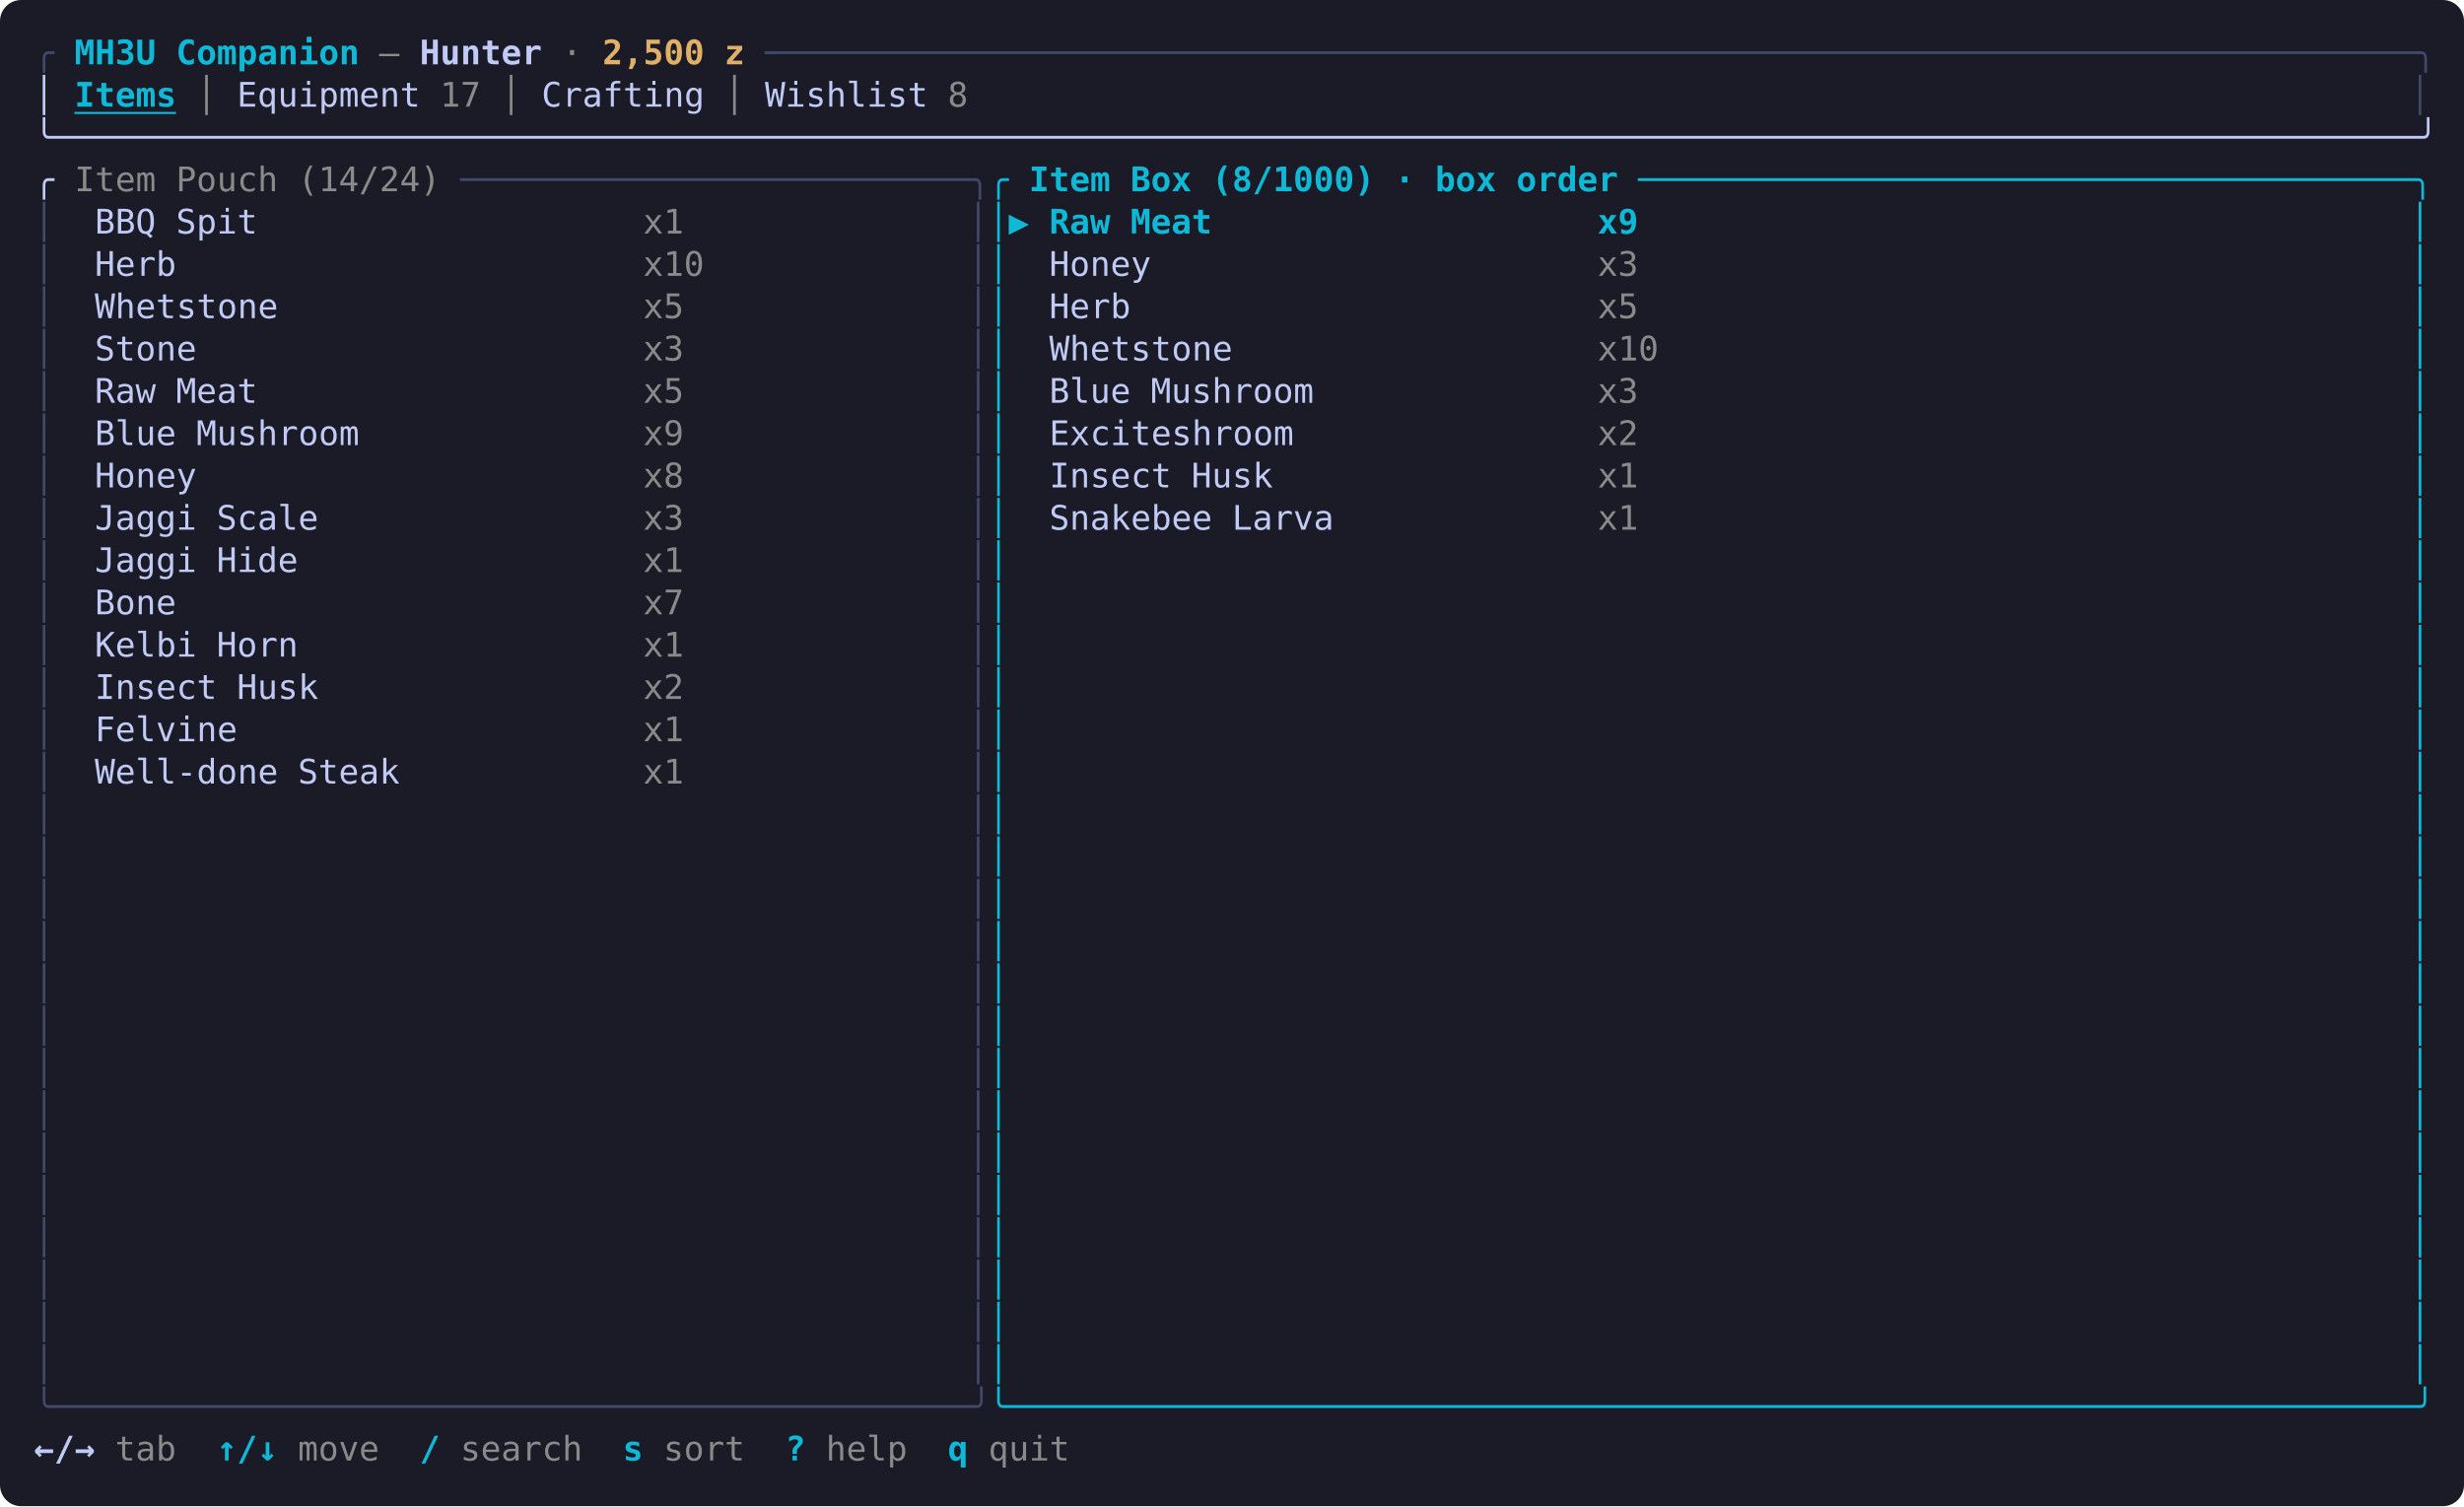
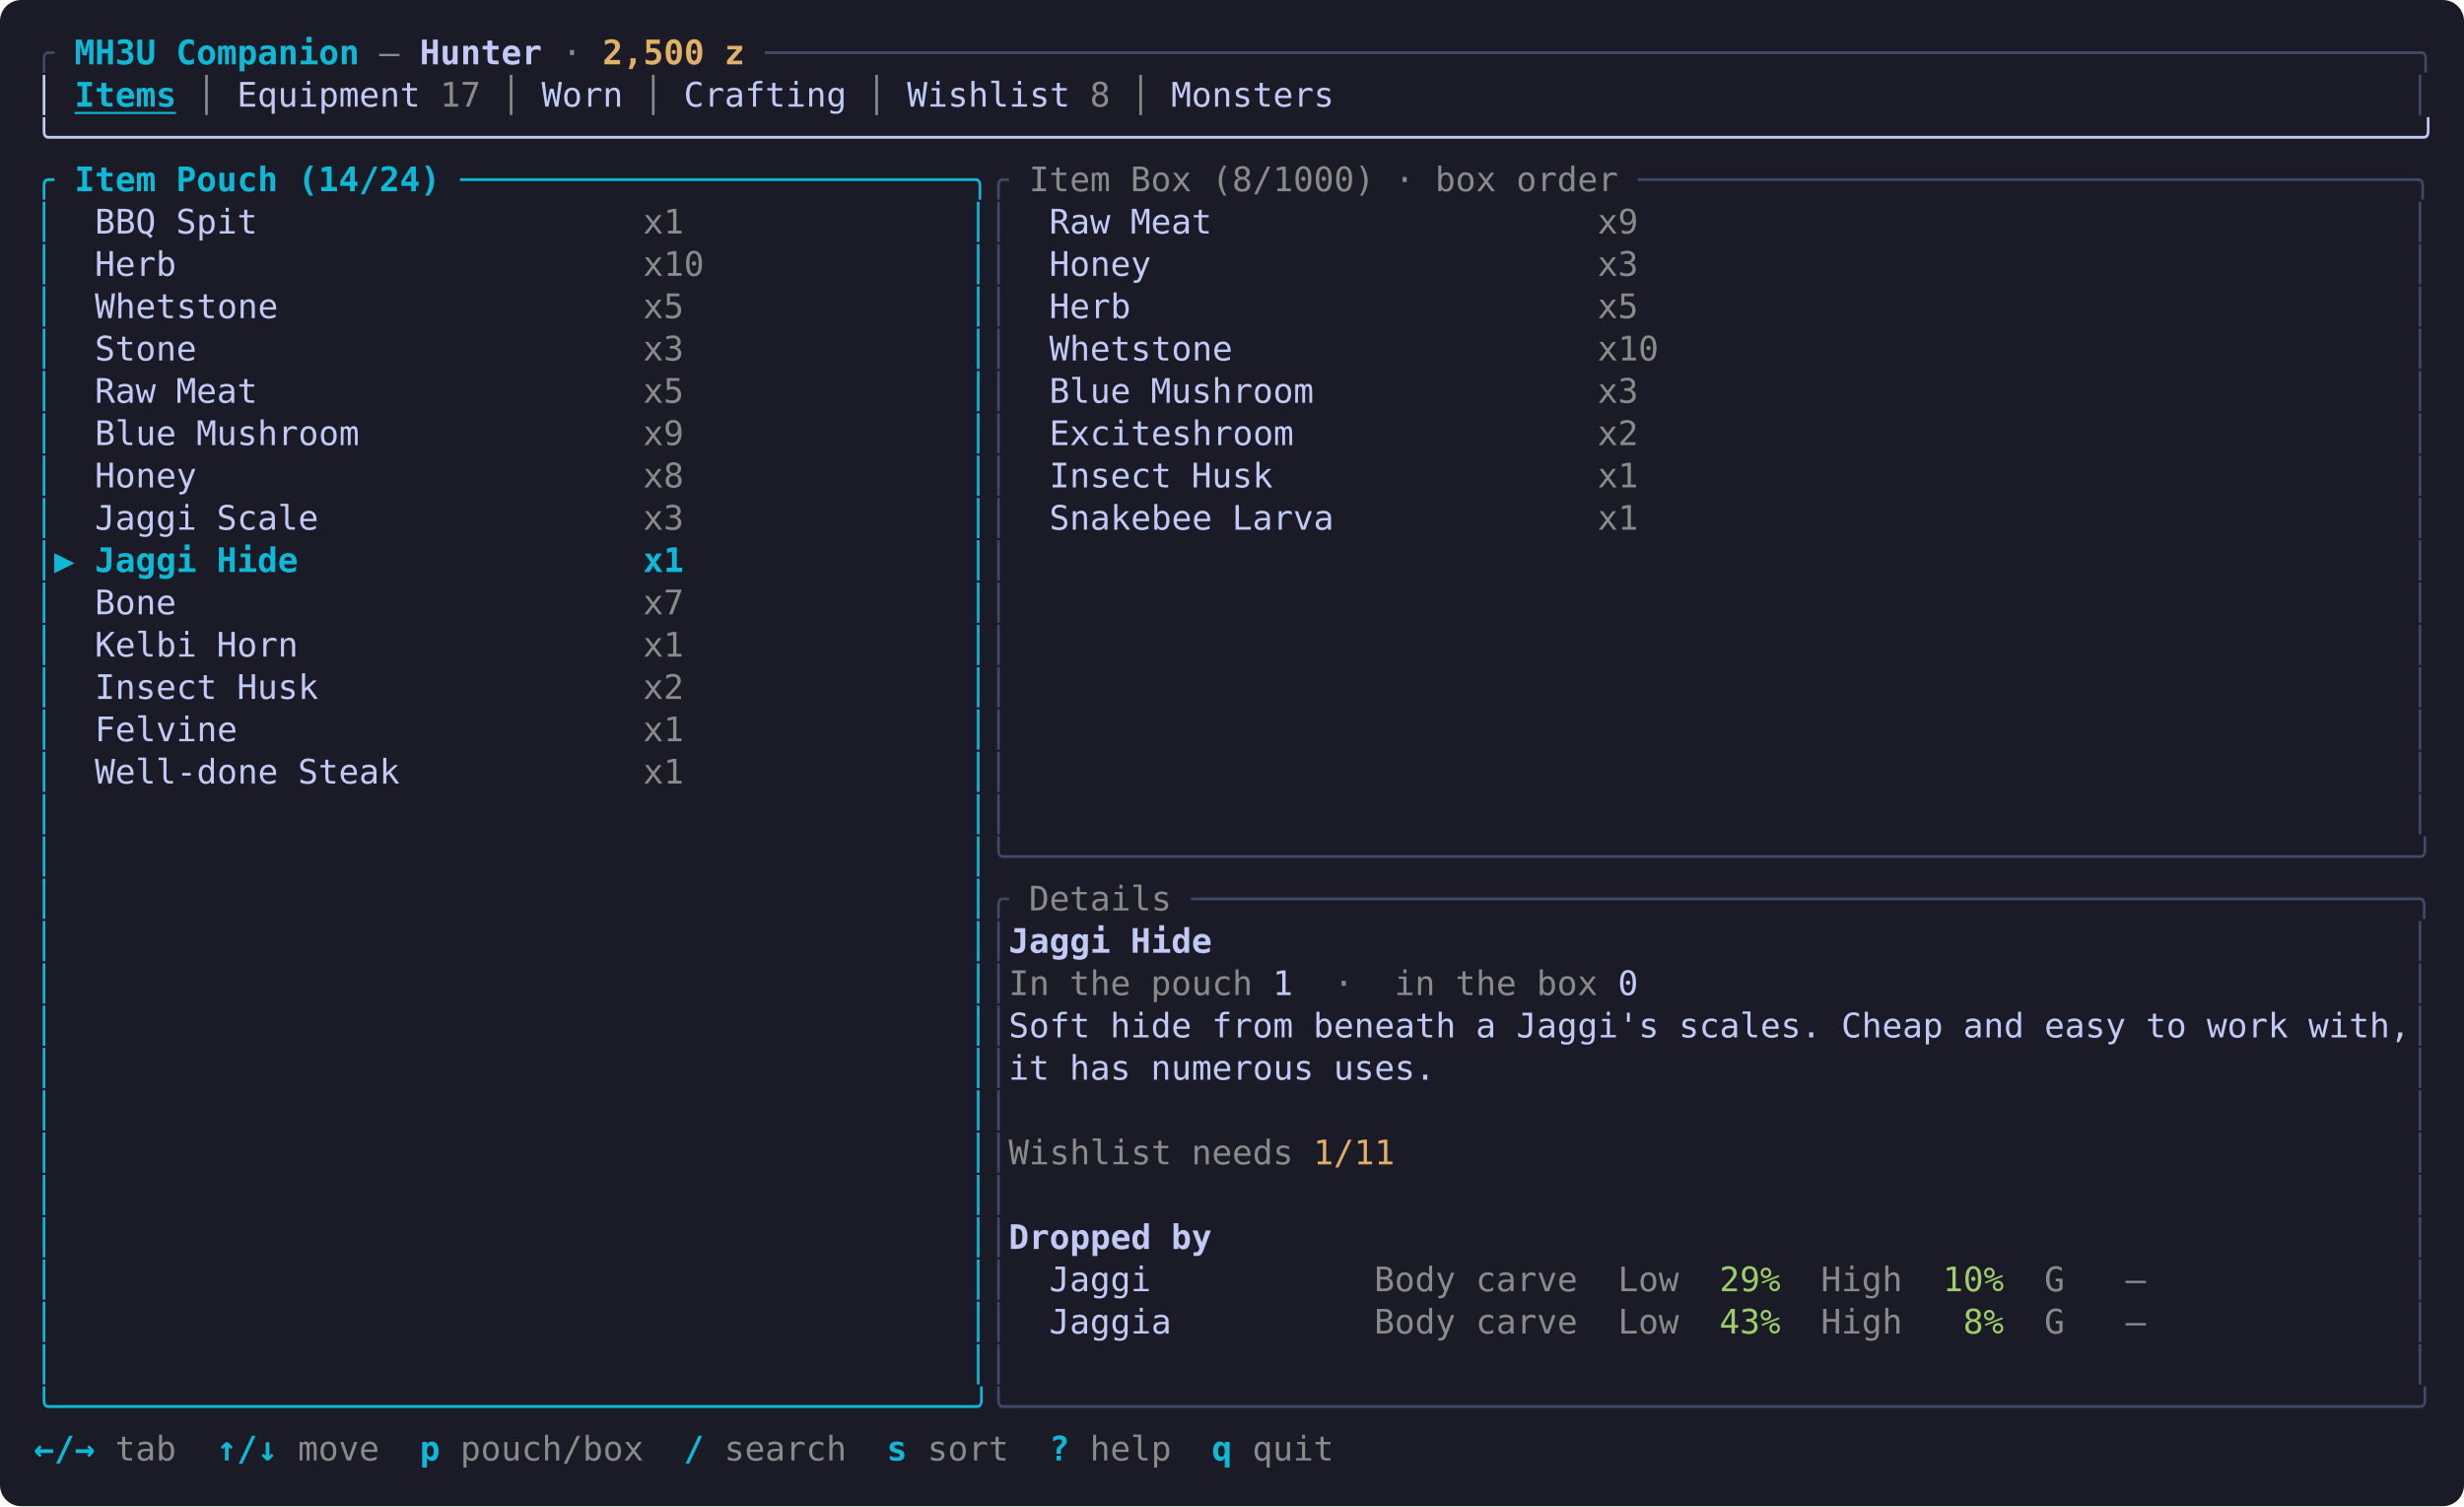
<svg xmlns="http://www.w3.org/2000/svg" width="1164.8" height="712" viewBox="0 0 1164.8 712" role="img">
  <rect width="100%" height="100%" rx="10" fill="#1a1b26" />
  <g font-family="'JetBrains Mono','JetBrainsMono Nerd Font','DejaVu Sans Mono',Menlo,Consolas,monospace" font-size="16">
    <text x="16.0" y="30.4" textLength="9.6" lengthAdjust="spacing" fill="#414868">╭</text>
    <text x="35.2" y="30.4" textLength="38.4" lengthAdjust="spacing" fill="#0db9d7" font-weight="bold">MH3U</text>
    <text x="83.2" y="30.4" textLength="86.4" lengthAdjust="spacing" fill="#0db9d7" font-weight="bold">Companion</text>
    <text x="179.2" y="30.4" textLength="9.6" lengthAdjust="spacing" fill="#8a8a8a">—</text>
    <text x="198.4" y="30.4" textLength="57.6" lengthAdjust="spacing" fill="#c0caf5" font-weight="bold">Hunter</text>
    <text x="265.6" y="30.4" textLength="9.6" lengthAdjust="spacing" fill="#8a8a8a">·</text>
    <text x="284.8" y="30.4" textLength="48.0" lengthAdjust="spacing" fill="#e0af68" font-weight="bold">2,500</text>
    <text x="342.4" y="30.4" textLength="9.6" lengthAdjust="spacing" fill="#e0af68" font-weight="bold">z</text>
    <text x="361.6" y="30.4" textLength="787.2" lengthAdjust="spacing" fill="#414868">─────────────────────────────────────────────────────────────────────────────────╮</text>
    <text x="16.0" y="50.4" textLength="9.6" lengthAdjust="spacing" fill="#c0caf5">│</text>
    <text x="35.2" y="50.4" textLength="48.0" lengthAdjust="spacing" fill="#0db9d7" font-weight="bold">Items</text>
    <line x1="35.2" y1="53.4" x2="83.2" y2="53.4" stroke="#0db9d7" stroke-width="1" />
    <text x="92.8" y="50.4" textLength="9.6" lengthAdjust="spacing" fill="#8a8a8a">│</text>
    <text x="112.0" y="50.4" textLength="86.4" lengthAdjust="spacing" fill="#c0caf5">Equipment</text>
    <text x="208.0" y="50.4" textLength="19.2" lengthAdjust="spacing" fill="#8a8a8a">17</text>
    <text x="236.8" y="50.4" textLength="9.6" lengthAdjust="spacing" fill="#8a8a8a">│</text>
-     <text x="256.0" y="50.4" textLength="76.8" lengthAdjust="spacing" fill="#c0caf5">Crafting</text>
-     <text x="342.4" y="50.4" textLength="9.6" lengthAdjust="spacing" fill="#8a8a8a">│</text>
-     <text x="361.6" y="50.4" textLength="76.8" lengthAdjust="spacing" fill="#c0caf5">Wishlist</text>
-     <text x="448.0" y="50.4" textLength="9.6" lengthAdjust="spacing" fill="#8a8a8a">8</text>
+     <text x="256.0" y="50.4" textLength="38.4" lengthAdjust="spacing" fill="#c0caf5">Worn</text>
+     <text x="304.0" y="50.4" textLength="9.6" lengthAdjust="spacing" fill="#8a8a8a">│</text>
+     <text x="323.2" y="50.4" textLength="76.8" lengthAdjust="spacing" fill="#c0caf5">Crafting</text>
+     <text x="409.6" y="50.4" textLength="9.6" lengthAdjust="spacing" fill="#8a8a8a">│</text>
+     <text x="428.8" y="50.4" textLength="76.8" lengthAdjust="spacing" fill="#c0caf5">Wishlist</text>
+     <text x="515.2" y="50.4" textLength="9.6" lengthAdjust="spacing" fill="#8a8a8a">8</text>
+     <text x="534.4" y="50.4" textLength="9.6" lengthAdjust="spacing" fill="#8a8a8a">│</text>
+     <text x="553.6" y="50.4" textLength="76.8" lengthAdjust="spacing" fill="#c0caf5">Monsters</text>
    <text x="1139.2" y="50.4" textLength="9.6" lengthAdjust="spacing" fill="#414868">│</text>
    <text x="16.0" y="70.4" textLength="1132.8" lengthAdjust="spacing" fill="#c0caf5">╰────────────────────────────────────────────────────────────────────────────────────────────────────────────────────╯</text>
-     <text x="16.0" y="90.4" textLength="9.6" lengthAdjust="spacing" fill="#c0caf5">╭</text>
-     <text x="35.2" y="90.4" textLength="38.4" lengthAdjust="spacing" fill="#8a8a8a">Item</text>
-     <text x="83.2" y="90.4" textLength="48.0" lengthAdjust="spacing" fill="#8a8a8a">Pouch</text>
-     <text x="140.8" y="90.4" textLength="67.2" lengthAdjust="spacing" fill="#8a8a8a">(14/24)</text>
-     <text x="217.6" y="90.4" textLength="249.6" lengthAdjust="spacing" fill="#414868">─────────────────────────╮</text>
-     <text x="467.2" y="90.4" textLength="9.6" lengthAdjust="spacing" fill="#0db9d7">╭</text>
-     <text x="486.4" y="90.4" textLength="38.4" lengthAdjust="spacing" fill="#0db9d7" font-weight="bold">Item</text>
-     <text x="534.4" y="90.4" textLength="28.8" lengthAdjust="spacing" fill="#0db9d7" font-weight="bold">Box</text>
-     <text x="572.8" y="90.4" textLength="76.8" lengthAdjust="spacing" fill="#0db9d7" font-weight="bold">(8/1000)</text>
-     <text x="659.2" y="90.4" textLength="9.6" lengthAdjust="spacing" fill="#0db9d7" font-weight="bold">·</text>
-     <text x="678.4" y="90.4" textLength="28.8" lengthAdjust="spacing" fill="#0db9d7" font-weight="bold">box</text>
-     <text x="716.8" y="90.4" textLength="48.0" lengthAdjust="spacing" fill="#0db9d7" font-weight="bold">order</text>
-     <text x="774.4" y="90.4" textLength="374.4" lengthAdjust="spacing" fill="#0db9d7">──────────────────────────────────────╮</text>
-     <text x="16.0" y="110.4" textLength="9.6" lengthAdjust="spacing" fill="#414868">│</text>
+     <text x="16.0" y="90.4" textLength="9.6" lengthAdjust="spacing" fill="#0db9d7">╭</text>
+     <text x="35.2" y="90.4" textLength="38.4" lengthAdjust="spacing" fill="#0db9d7" font-weight="bold">Item</text>
+     <text x="83.2" y="90.4" textLength="48.0" lengthAdjust="spacing" fill="#0db9d7" font-weight="bold">Pouch</text>
+     <text x="140.8" y="90.4" textLength="67.2" lengthAdjust="spacing" fill="#0db9d7" font-weight="bold">(14/24)</text>
+     <text x="217.6" y="90.4" textLength="249.6" lengthAdjust="spacing" fill="#0db9d7">─────────────────────────╮</text>
+     <text x="467.2" y="90.4" textLength="9.6" lengthAdjust="spacing" fill="#414868">╭</text>
+     <text x="486.4" y="90.4" textLength="38.4" lengthAdjust="spacing" fill="#8a8a8a">Item</text>
+     <text x="534.4" y="90.4" textLength="28.8" lengthAdjust="spacing" fill="#8a8a8a">Box</text>
+     <text x="572.8" y="90.4" textLength="76.8" lengthAdjust="spacing" fill="#8a8a8a">(8/1000)</text>
+     <text x="659.2" y="90.4" textLength="9.6" lengthAdjust="spacing" fill="#8a8a8a">·</text>
+     <text x="678.4" y="90.4" textLength="28.8" lengthAdjust="spacing" fill="#8a8a8a">box</text>
+     <text x="716.8" y="90.4" textLength="48.0" lengthAdjust="spacing" fill="#8a8a8a">order</text>
+     <text x="774.4" y="90.4" textLength="374.4" lengthAdjust="spacing" fill="#414868">──────────────────────────────────────╮</text>
+     <text x="16.0" y="110.4" textLength="9.6" lengthAdjust="spacing" fill="#0db9d7">│</text>
    <text x="44.8" y="110.4" textLength="28.8" lengthAdjust="spacing" fill="#c0caf5">BBQ</text>
    <text x="83.2" y="110.4" textLength="38.4" lengthAdjust="spacing" fill="#c0caf5">Spit</text>
    <text x="304.0" y="110.4" textLength="19.2" lengthAdjust="spacing" fill="#8a8a8a">x1</text>
-     <text x="457.6" y="110.4" textLength="9.6" lengthAdjust="spacing" fill="#414868">│</text>
-     <text x="467.2" y="110.4" textLength="9.6" lengthAdjust="spacing" fill="#0db9d7">│</text>
-     <text x="476.8" y="110.4" textLength="9.6" lengthAdjust="spacing" fill="#0db9d7" font-weight="bold">▶︎</text>
-     <text x="496.0" y="110.4" textLength="28.8" lengthAdjust="spacing" fill="#0db9d7" font-weight="bold">Raw</text>
-     <text x="534.4" y="110.4" textLength="38.4" lengthAdjust="spacing" fill="#0db9d7" font-weight="bold">Meat</text>
-     <text x="755.2" y="110.4" textLength="19.2" lengthAdjust="spacing" fill="#0db9d7" font-weight="bold">x9</text>
-     <text x="1139.2" y="110.4" textLength="9.6" lengthAdjust="spacing" fill="#0db9d7">│</text>
-     <text x="16.0" y="130.4" textLength="9.6" lengthAdjust="spacing" fill="#414868">│</text>
+     <text x="457.6" y="110.4" textLength="9.6" lengthAdjust="spacing" fill="#0db9d7">│</text>
+     <text x="467.2" y="110.4" textLength="9.6" lengthAdjust="spacing" fill="#414868">│</text>
+     <text x="496.0" y="110.4" textLength="28.8" lengthAdjust="spacing" fill="#c0caf5">Raw</text>
+     <text x="534.4" y="110.4" textLength="38.4" lengthAdjust="spacing" fill="#c0caf5">Meat</text>
+     <text x="755.2" y="110.4" textLength="19.2" lengthAdjust="spacing" fill="#8a8a8a">x9</text>
+     <text x="1139.2" y="110.4" textLength="9.6" lengthAdjust="spacing" fill="#414868">│</text>
+     <text x="16.0" y="130.4" textLength="9.6" lengthAdjust="spacing" fill="#0db9d7">│</text>
    <text x="44.8" y="130.4" textLength="38.4" lengthAdjust="spacing" fill="#c0caf5">Herb</text>
    <text x="304.0" y="130.4" textLength="28.8" lengthAdjust="spacing" fill="#8a8a8a">x10</text>
-     <text x="457.6" y="130.4" textLength="9.6" lengthAdjust="spacing" fill="#414868">│</text>
-     <text x="467.2" y="130.4" textLength="9.6" lengthAdjust="spacing" fill="#0db9d7">│</text>
+     <text x="457.6" y="130.4" textLength="9.6" lengthAdjust="spacing" fill="#0db9d7">│</text>
+     <text x="467.2" y="130.4" textLength="9.6" lengthAdjust="spacing" fill="#414868">│</text>
    <text x="496.0" y="130.4" textLength="48.0" lengthAdjust="spacing" fill="#c0caf5">Honey</text>
    <text x="755.2" y="130.4" textLength="19.2" lengthAdjust="spacing" fill="#8a8a8a">x3</text>
-     <text x="1139.2" y="130.4" textLength="9.6" lengthAdjust="spacing" fill="#0db9d7">│</text>
-     <text x="16.0" y="150.4" textLength="9.6" lengthAdjust="spacing" fill="#414868">│</text>
+     <text x="1139.2" y="130.4" textLength="9.6" lengthAdjust="spacing" fill="#414868">│</text>
+     <text x="16.0" y="150.4" textLength="9.6" lengthAdjust="spacing" fill="#0db9d7">│</text>
    <text x="44.8" y="150.4" textLength="86.4" lengthAdjust="spacing" fill="#c0caf5">Whetstone</text>
    <text x="304.0" y="150.4" textLength="19.2" lengthAdjust="spacing" fill="#8a8a8a">x5</text>
-     <text x="457.6" y="150.4" textLength="9.6" lengthAdjust="spacing" fill="#414868">│</text>
-     <text x="467.2" y="150.4" textLength="9.6" lengthAdjust="spacing" fill="#0db9d7">│</text>
+     <text x="457.6" y="150.4" textLength="9.6" lengthAdjust="spacing" fill="#0db9d7">│</text>
+     <text x="467.2" y="150.4" textLength="9.6" lengthAdjust="spacing" fill="#414868">│</text>
    <text x="496.0" y="150.4" textLength="38.4" lengthAdjust="spacing" fill="#c0caf5">Herb</text>
    <text x="755.2" y="150.4" textLength="19.2" lengthAdjust="spacing" fill="#8a8a8a">x5</text>
-     <text x="1139.2" y="150.4" textLength="9.6" lengthAdjust="spacing" fill="#0db9d7">│</text>
-     <text x="16.0" y="170.4" textLength="9.6" lengthAdjust="spacing" fill="#414868">│</text>
+     <text x="1139.2" y="150.4" textLength="9.6" lengthAdjust="spacing" fill="#414868">│</text>
+     <text x="16.0" y="170.4" textLength="9.6" lengthAdjust="spacing" fill="#0db9d7">│</text>
    <text x="44.8" y="170.4" textLength="48.0" lengthAdjust="spacing" fill="#c0caf5">Stone</text>
    <text x="304.0" y="170.4" textLength="19.2" lengthAdjust="spacing" fill="#8a8a8a">x3</text>
-     <text x="457.6" y="170.4" textLength="9.6" lengthAdjust="spacing" fill="#414868">│</text>
-     <text x="467.2" y="170.4" textLength="9.6" lengthAdjust="spacing" fill="#0db9d7">│</text>
+     <text x="457.6" y="170.4" textLength="9.6" lengthAdjust="spacing" fill="#0db9d7">│</text>
+     <text x="467.2" y="170.4" textLength="9.6" lengthAdjust="spacing" fill="#414868">│</text>
    <text x="496.0" y="170.4" textLength="86.4" lengthAdjust="spacing" fill="#c0caf5">Whetstone</text>
    <text x="755.2" y="170.4" textLength="28.8" lengthAdjust="spacing" fill="#8a8a8a">x10</text>
-     <text x="1139.2" y="170.4" textLength="9.6" lengthAdjust="spacing" fill="#0db9d7">│</text>
-     <text x="16.0" y="190.4" textLength="9.6" lengthAdjust="spacing" fill="#414868">│</text>
+     <text x="1139.2" y="170.4" textLength="9.6" lengthAdjust="spacing" fill="#414868">│</text>
+     <text x="16.0" y="190.4" textLength="9.6" lengthAdjust="spacing" fill="#0db9d7">│</text>
    <text x="44.8" y="190.4" textLength="28.8" lengthAdjust="spacing" fill="#c0caf5">Raw</text>
    <text x="83.2" y="190.4" textLength="38.4" lengthAdjust="spacing" fill="#c0caf5">Meat</text>
    <text x="304.0" y="190.4" textLength="19.2" lengthAdjust="spacing" fill="#8a8a8a">x5</text>
-     <text x="457.6" y="190.4" textLength="9.6" lengthAdjust="spacing" fill="#414868">│</text>
-     <text x="467.2" y="190.4" textLength="9.6" lengthAdjust="spacing" fill="#0db9d7">│</text>
+     <text x="457.6" y="190.4" textLength="9.6" lengthAdjust="spacing" fill="#0db9d7">│</text>
+     <text x="467.2" y="190.4" textLength="9.6" lengthAdjust="spacing" fill="#414868">│</text>
    <text x="496.0" y="190.4" textLength="38.4" lengthAdjust="spacing" fill="#c0caf5">Blue</text>
    <text x="544.0" y="190.4" textLength="76.8" lengthAdjust="spacing" fill="#c0caf5">Mushroom</text>
    <text x="755.2" y="190.4" textLength="19.2" lengthAdjust="spacing" fill="#8a8a8a">x3</text>
-     <text x="1139.2" y="190.4" textLength="9.6" lengthAdjust="spacing" fill="#0db9d7">│</text>
-     <text x="16.0" y="210.4" textLength="9.6" lengthAdjust="spacing" fill="#414868">│</text>
+     <text x="1139.2" y="190.4" textLength="9.6" lengthAdjust="spacing" fill="#414868">│</text>
+     <text x="16.0" y="210.4" textLength="9.6" lengthAdjust="spacing" fill="#0db9d7">│</text>
    <text x="44.8" y="210.4" textLength="38.4" lengthAdjust="spacing" fill="#c0caf5">Blue</text>
    <text x="92.8" y="210.4" textLength="76.8" lengthAdjust="spacing" fill="#c0caf5">Mushroom</text>
    <text x="304.0" y="210.4" textLength="19.2" lengthAdjust="spacing" fill="#8a8a8a">x9</text>
-     <text x="457.6" y="210.4" textLength="9.6" lengthAdjust="spacing" fill="#414868">│</text>
-     <text x="467.2" y="210.4" textLength="9.6" lengthAdjust="spacing" fill="#0db9d7">│</text>
+     <text x="457.6" y="210.4" textLength="9.6" lengthAdjust="spacing" fill="#0db9d7">│</text>
+     <text x="467.2" y="210.4" textLength="9.6" lengthAdjust="spacing" fill="#414868">│</text>
    <text x="496.0" y="210.4" textLength="115.2" lengthAdjust="spacing" fill="#c0caf5">Exciteshroom</text>
    <text x="755.2" y="210.4" textLength="19.2" lengthAdjust="spacing" fill="#8a8a8a">x2</text>
-     <text x="1139.2" y="210.4" textLength="9.6" lengthAdjust="spacing" fill="#0db9d7">│</text>
-     <text x="16.0" y="230.4" textLength="9.6" lengthAdjust="spacing" fill="#414868">│</text>
+     <text x="1139.2" y="210.4" textLength="9.6" lengthAdjust="spacing" fill="#414868">│</text>
+     <text x="16.0" y="230.4" textLength="9.6" lengthAdjust="spacing" fill="#0db9d7">│</text>
    <text x="44.8" y="230.4" textLength="48.0" lengthAdjust="spacing" fill="#c0caf5">Honey</text>
    <text x="304.0" y="230.4" textLength="19.2" lengthAdjust="spacing" fill="#8a8a8a">x8</text>
-     <text x="457.6" y="230.4" textLength="9.6" lengthAdjust="spacing" fill="#414868">│</text>
-     <text x="467.2" y="230.4" textLength="9.6" lengthAdjust="spacing" fill="#0db9d7">│</text>
+     <text x="457.6" y="230.4" textLength="9.6" lengthAdjust="spacing" fill="#0db9d7">│</text>
+     <text x="467.2" y="230.4" textLength="9.6" lengthAdjust="spacing" fill="#414868">│</text>
    <text x="496.0" y="230.4" textLength="57.6" lengthAdjust="spacing" fill="#c0caf5">Insect</text>
    <text x="563.2" y="230.4" textLength="38.4" lengthAdjust="spacing" fill="#c0caf5">Husk</text>
    <text x="755.2" y="230.4" textLength="19.2" lengthAdjust="spacing" fill="#8a8a8a">x1</text>
-     <text x="1139.2" y="230.4" textLength="9.6" lengthAdjust="spacing" fill="#0db9d7">│</text>
-     <text x="16.0" y="250.4" textLength="9.6" lengthAdjust="spacing" fill="#414868">│</text>
+     <text x="1139.2" y="230.4" textLength="9.6" lengthAdjust="spacing" fill="#414868">│</text>
+     <text x="16.0" y="250.4" textLength="9.6" lengthAdjust="spacing" fill="#0db9d7">│</text>
    <text x="44.8" y="250.4" textLength="48.0" lengthAdjust="spacing" fill="#c0caf5">Jaggi</text>
    <text x="102.4" y="250.4" textLength="48.0" lengthAdjust="spacing" fill="#c0caf5">Scale</text>
    <text x="304.0" y="250.4" textLength="19.2" lengthAdjust="spacing" fill="#8a8a8a">x3</text>
-     <text x="457.6" y="250.4" textLength="9.6" lengthAdjust="spacing" fill="#414868">│</text>
-     <text x="467.2" y="250.4" textLength="9.6" lengthAdjust="spacing" fill="#0db9d7">│</text>
+     <text x="457.6" y="250.4" textLength="9.6" lengthAdjust="spacing" fill="#0db9d7">│</text>
+     <text x="467.2" y="250.4" textLength="9.6" lengthAdjust="spacing" fill="#414868">│</text>
    <text x="496.0" y="250.4" textLength="76.8" lengthAdjust="spacing" fill="#c0caf5">Snakebee</text>
    <text x="582.4" y="250.4" textLength="48.0" lengthAdjust="spacing" fill="#c0caf5">Larva</text>
    <text x="755.2" y="250.4" textLength="19.2" lengthAdjust="spacing" fill="#8a8a8a">x1</text>
-     <text x="1139.2" y="250.4" textLength="9.6" lengthAdjust="spacing" fill="#0db9d7">│</text>
-     <text x="16.0" y="270.4" textLength="9.6" lengthAdjust="spacing" fill="#414868">│</text>
-     <text x="44.8" y="270.4" textLength="48.0" lengthAdjust="spacing" fill="#c0caf5">Jaggi</text>
-     <text x="102.4" y="270.4" textLength="38.4" lengthAdjust="spacing" fill="#c0caf5">Hide</text>
-     <text x="304.0" y="270.4" textLength="19.2" lengthAdjust="spacing" fill="#8a8a8a">x1</text>
-     <text x="457.6" y="270.4" textLength="9.6" lengthAdjust="spacing" fill="#414868">│</text>
-     <text x="467.2" y="270.4" textLength="9.6" lengthAdjust="spacing" fill="#0db9d7">│</text>
-     <text x="1139.2" y="270.4" textLength="9.6" lengthAdjust="spacing" fill="#0db9d7">│</text>
-     <text x="16.0" y="290.4" textLength="9.6" lengthAdjust="spacing" fill="#414868">│</text>
+     <text x="1139.2" y="250.4" textLength="9.6" lengthAdjust="spacing" fill="#414868">│</text>
+     <text x="16.0" y="270.4" textLength="9.6" lengthAdjust="spacing" fill="#0db9d7">│</text>
+     <text x="25.6" y="270.4" textLength="9.6" lengthAdjust="spacing" fill="#0db9d7" font-weight="bold">▶︎</text>
+     <text x="44.8" y="270.4" textLength="48.0" lengthAdjust="spacing" fill="#0db9d7" font-weight="bold">Jaggi</text>
+     <text x="102.4" y="270.4" textLength="38.4" lengthAdjust="spacing" fill="#0db9d7" font-weight="bold">Hide</text>
+     <text x="304.0" y="270.4" textLength="19.2" lengthAdjust="spacing" fill="#0db9d7" font-weight="bold">x1</text>
+     <text x="457.6" y="270.4" textLength="9.6" lengthAdjust="spacing" fill="#0db9d7">│</text>
+     <text x="467.2" y="270.4" textLength="9.6" lengthAdjust="spacing" fill="#414868">│</text>
+     <text x="1139.2" y="270.4" textLength="9.6" lengthAdjust="spacing" fill="#414868">│</text>
+     <text x="16.0" y="290.4" textLength="9.6" lengthAdjust="spacing" fill="#0db9d7">│</text>
    <text x="44.8" y="290.4" textLength="38.4" lengthAdjust="spacing" fill="#c0caf5">Bone</text>
    <text x="304.0" y="290.4" textLength="19.2" lengthAdjust="spacing" fill="#8a8a8a">x7</text>
-     <text x="457.6" y="290.4" textLength="9.6" lengthAdjust="spacing" fill="#414868">│</text>
-     <text x="467.2" y="290.4" textLength="9.6" lengthAdjust="spacing" fill="#0db9d7">│</text>
-     <text x="1139.2" y="290.4" textLength="9.6" lengthAdjust="spacing" fill="#0db9d7">│</text>
-     <text x="16.0" y="310.4" textLength="9.6" lengthAdjust="spacing" fill="#414868">│</text>
+     <text x="457.6" y="290.4" textLength="9.6" lengthAdjust="spacing" fill="#0db9d7">│</text>
+     <text x="467.2" y="290.4" textLength="9.6" lengthAdjust="spacing" fill="#414868">│</text>
+     <text x="1139.2" y="290.4" textLength="9.6" lengthAdjust="spacing" fill="#414868">│</text>
+     <text x="16.0" y="310.4" textLength="9.6" lengthAdjust="spacing" fill="#0db9d7">│</text>
    <text x="44.8" y="310.4" textLength="48.0" lengthAdjust="spacing" fill="#c0caf5">Kelbi</text>
    <text x="102.4" y="310.4" textLength="38.4" lengthAdjust="spacing" fill="#c0caf5">Horn</text>
    <text x="304.0" y="310.4" textLength="19.2" lengthAdjust="spacing" fill="#8a8a8a">x1</text>
-     <text x="457.6" y="310.4" textLength="9.6" lengthAdjust="spacing" fill="#414868">│</text>
-     <text x="467.2" y="310.4" textLength="9.6" lengthAdjust="spacing" fill="#0db9d7">│</text>
-     <text x="1139.2" y="310.4" textLength="9.6" lengthAdjust="spacing" fill="#0db9d7">│</text>
-     <text x="16.0" y="330.4" textLength="9.6" lengthAdjust="spacing" fill="#414868">│</text>
+     <text x="457.6" y="310.4" textLength="9.6" lengthAdjust="spacing" fill="#0db9d7">│</text>
+     <text x="467.2" y="310.4" textLength="9.6" lengthAdjust="spacing" fill="#414868">│</text>
+     <text x="1139.2" y="310.4" textLength="9.6" lengthAdjust="spacing" fill="#414868">│</text>
+     <text x="16.0" y="330.4" textLength="9.6" lengthAdjust="spacing" fill="#0db9d7">│</text>
    <text x="44.8" y="330.4" textLength="57.6" lengthAdjust="spacing" fill="#c0caf5">Insect</text>
    <text x="112.0" y="330.4" textLength="38.4" lengthAdjust="spacing" fill="#c0caf5">Husk</text>
    <text x="304.0" y="330.4" textLength="19.2" lengthAdjust="spacing" fill="#8a8a8a">x2</text>
-     <text x="457.6" y="330.4" textLength="9.6" lengthAdjust="spacing" fill="#414868">│</text>
-     <text x="467.2" y="330.4" textLength="9.6" lengthAdjust="spacing" fill="#0db9d7">│</text>
-     <text x="1139.2" y="330.4" textLength="9.6" lengthAdjust="spacing" fill="#0db9d7">│</text>
-     <text x="16.0" y="350.4" textLength="9.6" lengthAdjust="spacing" fill="#414868">│</text>
+     <text x="457.6" y="330.4" textLength="9.6" lengthAdjust="spacing" fill="#0db9d7">│</text>
+     <text x="467.2" y="330.4" textLength="9.6" lengthAdjust="spacing" fill="#414868">│</text>
+     <text x="1139.2" y="330.4" textLength="9.6" lengthAdjust="spacing" fill="#414868">│</text>
+     <text x="16.0" y="350.4" textLength="9.6" lengthAdjust="spacing" fill="#0db9d7">│</text>
    <text x="44.8" y="350.4" textLength="67.2" lengthAdjust="spacing" fill="#c0caf5">Felvine</text>
    <text x="304.0" y="350.4" textLength="19.2" lengthAdjust="spacing" fill="#8a8a8a">x1</text>
-     <text x="457.6" y="350.4" textLength="9.6" lengthAdjust="spacing" fill="#414868">│</text>
-     <text x="467.2" y="350.4" textLength="9.6" lengthAdjust="spacing" fill="#0db9d7">│</text>
-     <text x="1139.2" y="350.4" textLength="9.6" lengthAdjust="spacing" fill="#0db9d7">│</text>
-     <text x="16.0" y="370.4" textLength="9.6" lengthAdjust="spacing" fill="#414868">│</text>
+     <text x="457.6" y="350.4" textLength="9.6" lengthAdjust="spacing" fill="#0db9d7">│</text>
+     <text x="467.2" y="350.4" textLength="9.6" lengthAdjust="spacing" fill="#414868">│</text>
+     <text x="1139.2" y="350.4" textLength="9.6" lengthAdjust="spacing" fill="#414868">│</text>
+     <text x="16.0" y="370.4" textLength="9.6" lengthAdjust="spacing" fill="#0db9d7">│</text>
    <text x="44.8" y="370.4" textLength="86.4" lengthAdjust="spacing" fill="#c0caf5">Well-done</text>
    <text x="140.8" y="370.4" textLength="48.0" lengthAdjust="spacing" fill="#c0caf5">Steak</text>
    <text x="304.0" y="370.4" textLength="19.2" lengthAdjust="spacing" fill="#8a8a8a">x1</text>
-     <text x="457.6" y="370.4" textLength="9.6" lengthAdjust="spacing" fill="#414868">│</text>
-     <text x="467.2" y="370.4" textLength="9.6" lengthAdjust="spacing" fill="#0db9d7">│</text>
-     <text x="1139.2" y="370.4" textLength="9.6" lengthAdjust="spacing" fill="#0db9d7">│</text>
-     <text x="16.0" y="390.4" textLength="9.6" lengthAdjust="spacing" fill="#414868">│</text>
-     <text x="457.6" y="390.4" textLength="9.6" lengthAdjust="spacing" fill="#414868">│</text>
-     <text x="467.2" y="390.4" textLength="9.6" lengthAdjust="spacing" fill="#0db9d7">│</text>
-     <text x="1139.2" y="390.4" textLength="9.6" lengthAdjust="spacing" fill="#0db9d7">│</text>
-     <text x="16.0" y="410.4" textLength="9.6" lengthAdjust="spacing" fill="#414868">│</text>
-     <text x="457.6" y="410.4" textLength="9.6" lengthAdjust="spacing" fill="#414868">│</text>
-     <text x="467.2" y="410.4" textLength="9.6" lengthAdjust="spacing" fill="#0db9d7">│</text>
-     <text x="1139.2" y="410.4" textLength="9.6" lengthAdjust="spacing" fill="#0db9d7">│</text>
-     <text x="16.0" y="430.4" textLength="9.6" lengthAdjust="spacing" fill="#414868">│</text>
-     <text x="457.6" y="430.4" textLength="9.6" lengthAdjust="spacing" fill="#414868">│</text>
-     <text x="467.2" y="430.4" textLength="9.6" lengthAdjust="spacing" fill="#0db9d7">│</text>
-     <text x="1139.2" y="430.4" textLength="9.6" lengthAdjust="spacing" fill="#0db9d7">│</text>
-     <text x="16.0" y="450.4" textLength="9.6" lengthAdjust="spacing" fill="#414868">│</text>
-     <text x="457.6" y="450.4" textLength="9.6" lengthAdjust="spacing" fill="#414868">│</text>
-     <text x="467.2" y="450.4" textLength="9.6" lengthAdjust="spacing" fill="#0db9d7">│</text>
-     <text x="1139.2" y="450.4" textLength="9.6" lengthAdjust="spacing" fill="#0db9d7">│</text>
-     <text x="16.0" y="470.4" textLength="9.6" lengthAdjust="spacing" fill="#414868">│</text>
-     <text x="457.6" y="470.4" textLength="9.6" lengthAdjust="spacing" fill="#414868">│</text>
-     <text x="467.2" y="470.4" textLength="9.6" lengthAdjust="spacing" fill="#0db9d7">│</text>
-     <text x="1139.2" y="470.4" textLength="9.6" lengthAdjust="spacing" fill="#0db9d7">│</text>
-     <text x="16.0" y="490.4" textLength="9.6" lengthAdjust="spacing" fill="#414868">│</text>
-     <text x="457.6" y="490.4" textLength="9.6" lengthAdjust="spacing" fill="#414868">│</text>
-     <text x="467.2" y="490.4" textLength="9.6" lengthAdjust="spacing" fill="#0db9d7">│</text>
-     <text x="1139.2" y="490.4" textLength="9.6" lengthAdjust="spacing" fill="#0db9d7">│</text>
-     <text x="16.0" y="510.4" textLength="9.6" lengthAdjust="spacing" fill="#414868">│</text>
-     <text x="457.6" y="510.4" textLength="9.6" lengthAdjust="spacing" fill="#414868">│</text>
-     <text x="467.2" y="510.4" textLength="9.6" lengthAdjust="spacing" fill="#0db9d7">│</text>
-     <text x="1139.2" y="510.4" textLength="9.6" lengthAdjust="spacing" fill="#0db9d7">│</text>
-     <text x="16.0" y="530.4" textLength="9.6" lengthAdjust="spacing" fill="#414868">│</text>
-     <text x="457.6" y="530.4" textLength="9.6" lengthAdjust="spacing" fill="#414868">│</text>
-     <text x="467.2" y="530.4" textLength="9.6" lengthAdjust="spacing" fill="#0db9d7">│</text>
-     <text x="1139.2" y="530.4" textLength="9.6" lengthAdjust="spacing" fill="#0db9d7">│</text>
-     <text x="16.0" y="550.4" textLength="9.6" lengthAdjust="spacing" fill="#414868">│</text>
-     <text x="457.6" y="550.4" textLength="9.6" lengthAdjust="spacing" fill="#414868">│</text>
-     <text x="467.2" y="550.4" textLength="9.6" lengthAdjust="spacing" fill="#0db9d7">│</text>
-     <text x="1139.2" y="550.4" textLength="9.6" lengthAdjust="spacing" fill="#0db9d7">│</text>
-     <text x="16.0" y="570.4" textLength="9.6" lengthAdjust="spacing" fill="#414868">│</text>
-     <text x="457.6" y="570.4" textLength="9.6" lengthAdjust="spacing" fill="#414868">│</text>
-     <text x="467.2" y="570.4" textLength="9.6" lengthAdjust="spacing" fill="#0db9d7">│</text>
-     <text x="1139.2" y="570.4" textLength="9.6" lengthAdjust="spacing" fill="#0db9d7">│</text>
-     <text x="16.0" y="590.4" textLength="9.6" lengthAdjust="spacing" fill="#414868">│</text>
-     <text x="457.6" y="590.4" textLength="9.6" lengthAdjust="spacing" fill="#414868">│</text>
-     <text x="467.2" y="590.4" textLength="9.6" lengthAdjust="spacing" fill="#0db9d7">│</text>
-     <text x="1139.2" y="590.4" textLength="9.6" lengthAdjust="spacing" fill="#0db9d7">│</text>
-     <text x="16.0" y="610.4" textLength="9.6" lengthAdjust="spacing" fill="#414868">│</text>
-     <text x="457.6" y="610.4" textLength="9.6" lengthAdjust="spacing" fill="#414868">│</text>
-     <text x="467.2" y="610.4" textLength="9.6" lengthAdjust="spacing" fill="#0db9d7">│</text>
-     <text x="1139.2" y="610.4" textLength="9.6" lengthAdjust="spacing" fill="#0db9d7">│</text>
-     <text x="16.0" y="630.4" textLength="9.6" lengthAdjust="spacing" fill="#414868">│</text>
-     <text x="457.6" y="630.4" textLength="9.6" lengthAdjust="spacing" fill="#414868">│</text>
-     <text x="467.2" y="630.4" textLength="9.6" lengthAdjust="spacing" fill="#0db9d7">│</text>
-     <text x="1139.2" y="630.4" textLength="9.6" lengthAdjust="spacing" fill="#0db9d7">│</text>
-     <text x="16.0" y="650.4" textLength="9.6" lengthAdjust="spacing" fill="#414868">│</text>
-     <text x="457.6" y="650.4" textLength="9.6" lengthAdjust="spacing" fill="#414868">│</text>
-     <text x="467.2" y="650.4" textLength="9.6" lengthAdjust="spacing" fill="#0db9d7">│</text>
-     <text x="1139.2" y="650.4" textLength="9.6" lengthAdjust="spacing" fill="#0db9d7">│</text>
-     <text x="16.0" y="670.4" textLength="451.2" lengthAdjust="spacing" fill="#414868">╰─────────────────────────────────────────────╯</text>
-     <text x="467.2" y="670.4" textLength="681.6" lengthAdjust="spacing" fill="#0db9d7">╰─────────────────────────────────────────────────────────────────────╯</text>
-     <text x="16.0" y="690.4" textLength="28.8" lengthAdjust="spacing" fill="#c0caf5" font-weight="bold">←/→</text>
+     <text x="457.6" y="370.4" textLength="9.6" lengthAdjust="spacing" fill="#0db9d7">│</text>
+     <text x="467.2" y="370.4" textLength="9.6" lengthAdjust="spacing" fill="#414868">│</text>
+     <text x="1139.2" y="370.4" textLength="9.6" lengthAdjust="spacing" fill="#414868">│</text>
+     <text x="16.0" y="390.4" textLength="9.6" lengthAdjust="spacing" fill="#0db9d7">│</text>
+     <text x="457.6" y="390.4" textLength="9.6" lengthAdjust="spacing" fill="#0db9d7">│</text>
+     <text x="467.2" y="390.4" textLength="9.6" lengthAdjust="spacing" fill="#414868">│</text>
+     <text x="1139.2" y="390.4" textLength="9.6" lengthAdjust="spacing" fill="#414868">│</text>
+     <text x="16.0" y="410.4" textLength="9.6" lengthAdjust="spacing" fill="#0db9d7">│</text>
+     <text x="457.6" y="410.4" textLength="9.6" lengthAdjust="spacing" fill="#0db9d7">│</text>
+     <text x="467.2" y="410.4" textLength="681.6" lengthAdjust="spacing" fill="#414868">╰─────────────────────────────────────────────────────────────────────╯</text>
+     <text x="16.0" y="430.4" textLength="9.6" lengthAdjust="spacing" fill="#0db9d7">│</text>
+     <text x="457.6" y="430.4" textLength="9.6" lengthAdjust="spacing" fill="#0db9d7">│</text>
+     <text x="467.2" y="430.4" textLength="9.6" lengthAdjust="spacing" fill="#414868">╭</text>
+     <text x="486.4" y="430.4" textLength="67.2" lengthAdjust="spacing" fill="#8a8a8a">Details</text>
+     <text x="563.2" y="430.4" textLength="585.6" lengthAdjust="spacing" fill="#414868">────────────────────────────────────────────────────────────╮</text>
+     <text x="16.0" y="450.4" textLength="9.6" lengthAdjust="spacing" fill="#0db9d7">│</text>
+     <text x="457.6" y="450.4" textLength="9.6" lengthAdjust="spacing" fill="#0db9d7">│</text>
+     <text x="467.2" y="450.4" textLength="9.6" lengthAdjust="spacing" fill="#414868">│</text>
+     <text x="476.8" y="450.4" textLength="48.0" lengthAdjust="spacing" fill="#c0caf5" font-weight="bold">Jaggi</text>
+     <text x="534.4" y="450.4" textLength="38.4" lengthAdjust="spacing" fill="#c0caf5" font-weight="bold">Hide</text>
+     <text x="1139.2" y="450.4" textLength="9.6" lengthAdjust="spacing" fill="#414868">│</text>
+     <text x="16.0" y="470.4" textLength="9.6" lengthAdjust="spacing" fill="#0db9d7">│</text>
+     <text x="457.6" y="470.4" textLength="9.6" lengthAdjust="spacing" fill="#0db9d7">│</text>
+     <text x="467.2" y="470.4" textLength="9.6" lengthAdjust="spacing" fill="#414868">│</text>
+     <text x="476.8" y="470.4" textLength="19.2" lengthAdjust="spacing" fill="#8a8a8a">In</text>
+     <text x="505.6" y="470.4" textLength="28.8" lengthAdjust="spacing" fill="#8a8a8a">the</text>
+     <text x="544.0" y="470.4" textLength="48.0" lengthAdjust="spacing" fill="#8a8a8a">pouch</text>
+     <text x="601.6" y="470.4" textLength="9.6" lengthAdjust="spacing" fill="#c0caf5">1</text>
+     <text x="630.4" y="470.4" textLength="9.6" lengthAdjust="spacing" fill="#8a8a8a">·</text>
+     <text x="659.2" y="470.4" textLength="19.2" lengthAdjust="spacing" fill="#8a8a8a">in</text>
+     <text x="688.0" y="470.4" textLength="28.8" lengthAdjust="spacing" fill="#8a8a8a">the</text>
+     <text x="726.4" y="470.4" textLength="28.8" lengthAdjust="spacing" fill="#8a8a8a">box</text>
+     <text x="764.8" y="470.4" textLength="9.6" lengthAdjust="spacing" fill="#c0caf5">0</text>
+     <text x="1139.2" y="470.4" textLength="9.6" lengthAdjust="spacing" fill="#414868">│</text>
+     <text x="16.0" y="490.4" textLength="9.6" lengthAdjust="spacing" fill="#0db9d7">│</text>
+     <text x="457.6" y="490.4" textLength="9.6" lengthAdjust="spacing" fill="#0db9d7">│</text>
+     <text x="467.2" y="490.4" textLength="9.6" lengthAdjust="spacing" fill="#414868">│</text>
+     <text x="476.8" y="490.4" textLength="38.4" lengthAdjust="spacing" fill="#c0caf5">Soft</text>
+     <text x="524.8" y="490.4" textLength="38.4" lengthAdjust="spacing" fill="#c0caf5">hide</text>
+     <text x="572.8" y="490.4" textLength="38.4" lengthAdjust="spacing" fill="#c0caf5">from</text>
+     <text x="620.8" y="490.4" textLength="67.2" lengthAdjust="spacing" fill="#c0caf5">beneath</text>
+     <text x="697.6" y="490.4" textLength="9.6" lengthAdjust="spacing" fill="#c0caf5">a</text>
+     <text x="716.8" y="490.4" textLength="67.2" lengthAdjust="spacing" fill="#c0caf5">Jaggi's</text>
+     <text x="793.6" y="490.4" textLength="67.2" lengthAdjust="spacing" fill="#c0caf5">scales.</text>
+     <text x="870.4" y="490.4" textLength="48.0" lengthAdjust="spacing" fill="#c0caf5">Cheap</text>
+     <text x="928.0" y="490.4" textLength="28.8" lengthAdjust="spacing" fill="#c0caf5">and</text>
+     <text x="966.4" y="490.4" textLength="38.4" lengthAdjust="spacing" fill="#c0caf5">easy</text>
+     <text x="1014.4" y="490.4" textLength="19.2" lengthAdjust="spacing" fill="#c0caf5">to</text>
+     <text x="1043.2" y="490.4" textLength="38.4" lengthAdjust="spacing" fill="#c0caf5">work</text>
+     <text x="1091.2" y="490.4" textLength="48.0" lengthAdjust="spacing" fill="#c0caf5">with,</text>
+     <text x="1139.2" y="490.4" textLength="9.6" lengthAdjust="spacing" fill="#414868">│</text>
+     <text x="16.0" y="510.4" textLength="9.6" lengthAdjust="spacing" fill="#0db9d7">│</text>
+     <text x="457.6" y="510.4" textLength="9.6" lengthAdjust="spacing" fill="#0db9d7">│</text>
+     <text x="467.2" y="510.4" textLength="9.6" lengthAdjust="spacing" fill="#414868">│</text>
+     <text x="476.8" y="510.4" textLength="19.2" lengthAdjust="spacing" fill="#c0caf5">it</text>
+     <text x="505.6" y="510.4" textLength="28.8" lengthAdjust="spacing" fill="#c0caf5">has</text>
+     <text x="544.0" y="510.4" textLength="76.8" lengthAdjust="spacing" fill="#c0caf5">numerous</text>
+     <text x="630.4" y="510.4" textLength="48.0" lengthAdjust="spacing" fill="#c0caf5">uses.</text>
+     <text x="1139.2" y="510.4" textLength="9.6" lengthAdjust="spacing" fill="#414868">│</text>
+     <text x="16.0" y="530.4" textLength="9.6" lengthAdjust="spacing" fill="#0db9d7">│</text>
+     <text x="457.6" y="530.4" textLength="9.6" lengthAdjust="spacing" fill="#0db9d7">│</text>
+     <text x="467.2" y="530.4" textLength="9.6" lengthAdjust="spacing" fill="#414868">│</text>
+     <text x="1139.2" y="530.4" textLength="9.6" lengthAdjust="spacing" fill="#414868">│</text>
+     <text x="16.0" y="550.4" textLength="9.6" lengthAdjust="spacing" fill="#0db9d7">│</text>
+     <text x="457.6" y="550.4" textLength="9.6" lengthAdjust="spacing" fill="#0db9d7">│</text>
+     <text x="467.2" y="550.4" textLength="9.6" lengthAdjust="spacing" fill="#414868">│</text>
+     <text x="476.8" y="550.4" textLength="76.8" lengthAdjust="spacing" fill="#8a8a8a">Wishlist</text>
+     <text x="563.2" y="550.4" textLength="48.0" lengthAdjust="spacing" fill="#8a8a8a">needs</text>
+     <text x="620.8" y="550.4" textLength="38.4" lengthAdjust="spacing" fill="#e0af68">1/11</text>
+     <text x="1139.2" y="550.4" textLength="9.6" lengthAdjust="spacing" fill="#414868">│</text>
+     <text x="16.0" y="570.4" textLength="9.6" lengthAdjust="spacing" fill="#0db9d7">│</text>
+     <text x="457.6" y="570.4" textLength="9.6" lengthAdjust="spacing" fill="#0db9d7">│</text>
+     <text x="467.2" y="570.4" textLength="9.6" lengthAdjust="spacing" fill="#414868">│</text>
+     <text x="1139.2" y="570.4" textLength="9.6" lengthAdjust="spacing" fill="#414868">│</text>
+     <text x="16.0" y="590.4" textLength="9.6" lengthAdjust="spacing" fill="#0db9d7">│</text>
+     <text x="457.6" y="590.4" textLength="9.6" lengthAdjust="spacing" fill="#0db9d7">│</text>
+     <text x="467.2" y="590.4" textLength="9.6" lengthAdjust="spacing" fill="#414868">│</text>
+     <text x="476.8" y="590.4" textLength="67.2" lengthAdjust="spacing" fill="#c0caf5" font-weight="bold">Dropped</text>
+     <text x="553.6" y="590.4" textLength="19.2" lengthAdjust="spacing" fill="#c0caf5" font-weight="bold">by</text>
+     <text x="1139.2" y="590.4" textLength="9.6" lengthAdjust="spacing" fill="#414868">│</text>
+     <text x="16.0" y="610.4" textLength="9.6" lengthAdjust="spacing" fill="#0db9d7">│</text>
+     <text x="457.6" y="610.4" textLength="9.6" lengthAdjust="spacing" fill="#0db9d7">│</text>
+     <text x="467.2" y="610.4" textLength="9.6" lengthAdjust="spacing" fill="#414868">│</text>
+     <text x="496.0" y="610.4" textLength="48.0" lengthAdjust="spacing" fill="#c0caf5">Jaggi</text>
+     <text x="649.6" y="610.4" textLength="38.4" lengthAdjust="spacing" fill="#8a8a8a">Body</text>
+     <text x="697.6" y="610.4" textLength="48.0" lengthAdjust="spacing" fill="#8a8a8a">carve</text>
+     <text x="764.8" y="610.4" textLength="28.8" lengthAdjust="spacing" fill="#8a8a8a">Low</text>
+     <text x="812.8" y="610.4" textLength="28.8" lengthAdjust="spacing" fill="#9ece6a">29%</text>
+     <text x="860.8" y="610.4" textLength="38.4" lengthAdjust="spacing" fill="#8a8a8a">High</text>
+     <text x="918.4" y="610.4" textLength="28.8" lengthAdjust="spacing" fill="#9ece6a">10%</text>
+     <text x="966.4" y="610.4" textLength="9.6" lengthAdjust="spacing" fill="#8a8a8a">G</text>
+     <text x="1004.8" y="610.4" textLength="9.6" lengthAdjust="spacing" fill="#8a8a8a">–</text>
+     <text x="1139.2" y="610.4" textLength="9.6" lengthAdjust="spacing" fill="#414868">│</text>
+     <text x="16.0" y="630.4" textLength="9.6" lengthAdjust="spacing" fill="#0db9d7">│</text>
+     <text x="457.6" y="630.4" textLength="9.6" lengthAdjust="spacing" fill="#0db9d7">│</text>
+     <text x="467.2" y="630.4" textLength="9.6" lengthAdjust="spacing" fill="#414868">│</text>
+     <text x="496.0" y="630.4" textLength="57.6" lengthAdjust="spacing" fill="#c0caf5">Jaggia</text>
+     <text x="649.6" y="630.4" textLength="38.4" lengthAdjust="spacing" fill="#8a8a8a">Body</text>
+     <text x="697.6" y="630.4" textLength="48.0" lengthAdjust="spacing" fill="#8a8a8a">carve</text>
+     <text x="764.8" y="630.4" textLength="28.8" lengthAdjust="spacing" fill="#8a8a8a">Low</text>
+     <text x="812.8" y="630.4" textLength="28.8" lengthAdjust="spacing" fill="#9ece6a">43%</text>
+     <text x="860.8" y="630.4" textLength="38.4" lengthAdjust="spacing" fill="#8a8a8a">High</text>
+     <text x="928.0" y="630.4" textLength="19.2" lengthAdjust="spacing" fill="#9ece6a">8%</text>
+     <text x="966.4" y="630.4" textLength="9.6" lengthAdjust="spacing" fill="#8a8a8a">G</text>
+     <text x="1004.8" y="630.4" textLength="9.6" lengthAdjust="spacing" fill="#8a8a8a">–</text>
+     <text x="1139.2" y="630.4" textLength="9.6" lengthAdjust="spacing" fill="#414868">│</text>
+     <text x="16.0" y="650.4" textLength="9.6" lengthAdjust="spacing" fill="#0db9d7">│</text>
+     <text x="457.6" y="650.4" textLength="9.6" lengthAdjust="spacing" fill="#0db9d7">│</text>
+     <text x="467.2" y="650.4" textLength="9.6" lengthAdjust="spacing" fill="#414868">│</text>
+     <text x="1139.2" y="650.4" textLength="9.6" lengthAdjust="spacing" fill="#414868">│</text>
+     <text x="16.0" y="670.4" textLength="451.2" lengthAdjust="spacing" fill="#0db9d7">╰─────────────────────────────────────────────╯</text>
+     <text x="467.2" y="670.4" textLength="681.6" lengthAdjust="spacing" fill="#414868">╰─────────────────────────────────────────────────────────────────────╯</text>
+     <text x="16.0" y="690.4" textLength="28.8" lengthAdjust="spacing" fill="#0db9d7" font-weight="bold">←/→</text>
    <text x="54.4" y="690.4" textLength="28.8" lengthAdjust="spacing" fill="#8a8a8a">tab</text>
    <text x="102.4" y="690.4" textLength="28.8" lengthAdjust="spacing" fill="#0db9d7" font-weight="bold">↑/↓</text>
    <text x="140.8" y="690.4" textLength="38.4" lengthAdjust="spacing" fill="#8a8a8a">move</text>
-     <text x="198.4" y="690.4" textLength="9.6" lengthAdjust="spacing" fill="#0db9d7" font-weight="bold">/</text>
-     <text x="217.6" y="690.4" textLength="57.6" lengthAdjust="spacing" fill="#8a8a8a">search</text>
-     <text x="294.4" y="690.4" textLength="9.6" lengthAdjust="spacing" fill="#0db9d7" font-weight="bold">s</text>
-     <text x="313.6" y="690.4" textLength="38.4" lengthAdjust="spacing" fill="#8a8a8a">sort</text>
-     <text x="371.2" y="690.4" textLength="9.6" lengthAdjust="spacing" fill="#0db9d7" font-weight="bold">?</text>
-     <text x="390.4" y="690.4" textLength="38.4" lengthAdjust="spacing" fill="#8a8a8a">help</text>
-     <text x="448.0" y="690.4" textLength="9.6" lengthAdjust="spacing" fill="#0db9d7" font-weight="bold">q</text>
-     <text x="467.2" y="690.4" textLength="38.4" lengthAdjust="spacing" fill="#8a8a8a">quit</text>
+     <text x="198.4" y="690.4" textLength="9.6" lengthAdjust="spacing" fill="#0db9d7" font-weight="bold">p</text>
+     <text x="217.6" y="690.4" textLength="86.4" lengthAdjust="spacing" fill="#8a8a8a">pouch/box</text>
+     <text x="323.2" y="690.4" textLength="9.6" lengthAdjust="spacing" fill="#0db9d7" font-weight="bold">/</text>
+     <text x="342.4" y="690.4" textLength="57.6" lengthAdjust="spacing" fill="#8a8a8a">search</text>
+     <text x="419.2" y="690.4" textLength="9.6" lengthAdjust="spacing" fill="#0db9d7" font-weight="bold">s</text>
+     <text x="438.4" y="690.4" textLength="38.4" lengthAdjust="spacing" fill="#8a8a8a">sort</text>
+     <text x="496.0" y="690.4" textLength="9.6" lengthAdjust="spacing" fill="#0db9d7" font-weight="bold">?</text>
+     <text x="515.2" y="690.4" textLength="38.4" lengthAdjust="spacing" fill="#8a8a8a">help</text>
+     <text x="572.8" y="690.4" textLength="9.6" lengthAdjust="spacing" fill="#0db9d7" font-weight="bold">q</text>
+     <text x="592.0" y="690.4" textLength="38.4" lengthAdjust="spacing" fill="#8a8a8a">quit</text>
  </g>
</svg>
